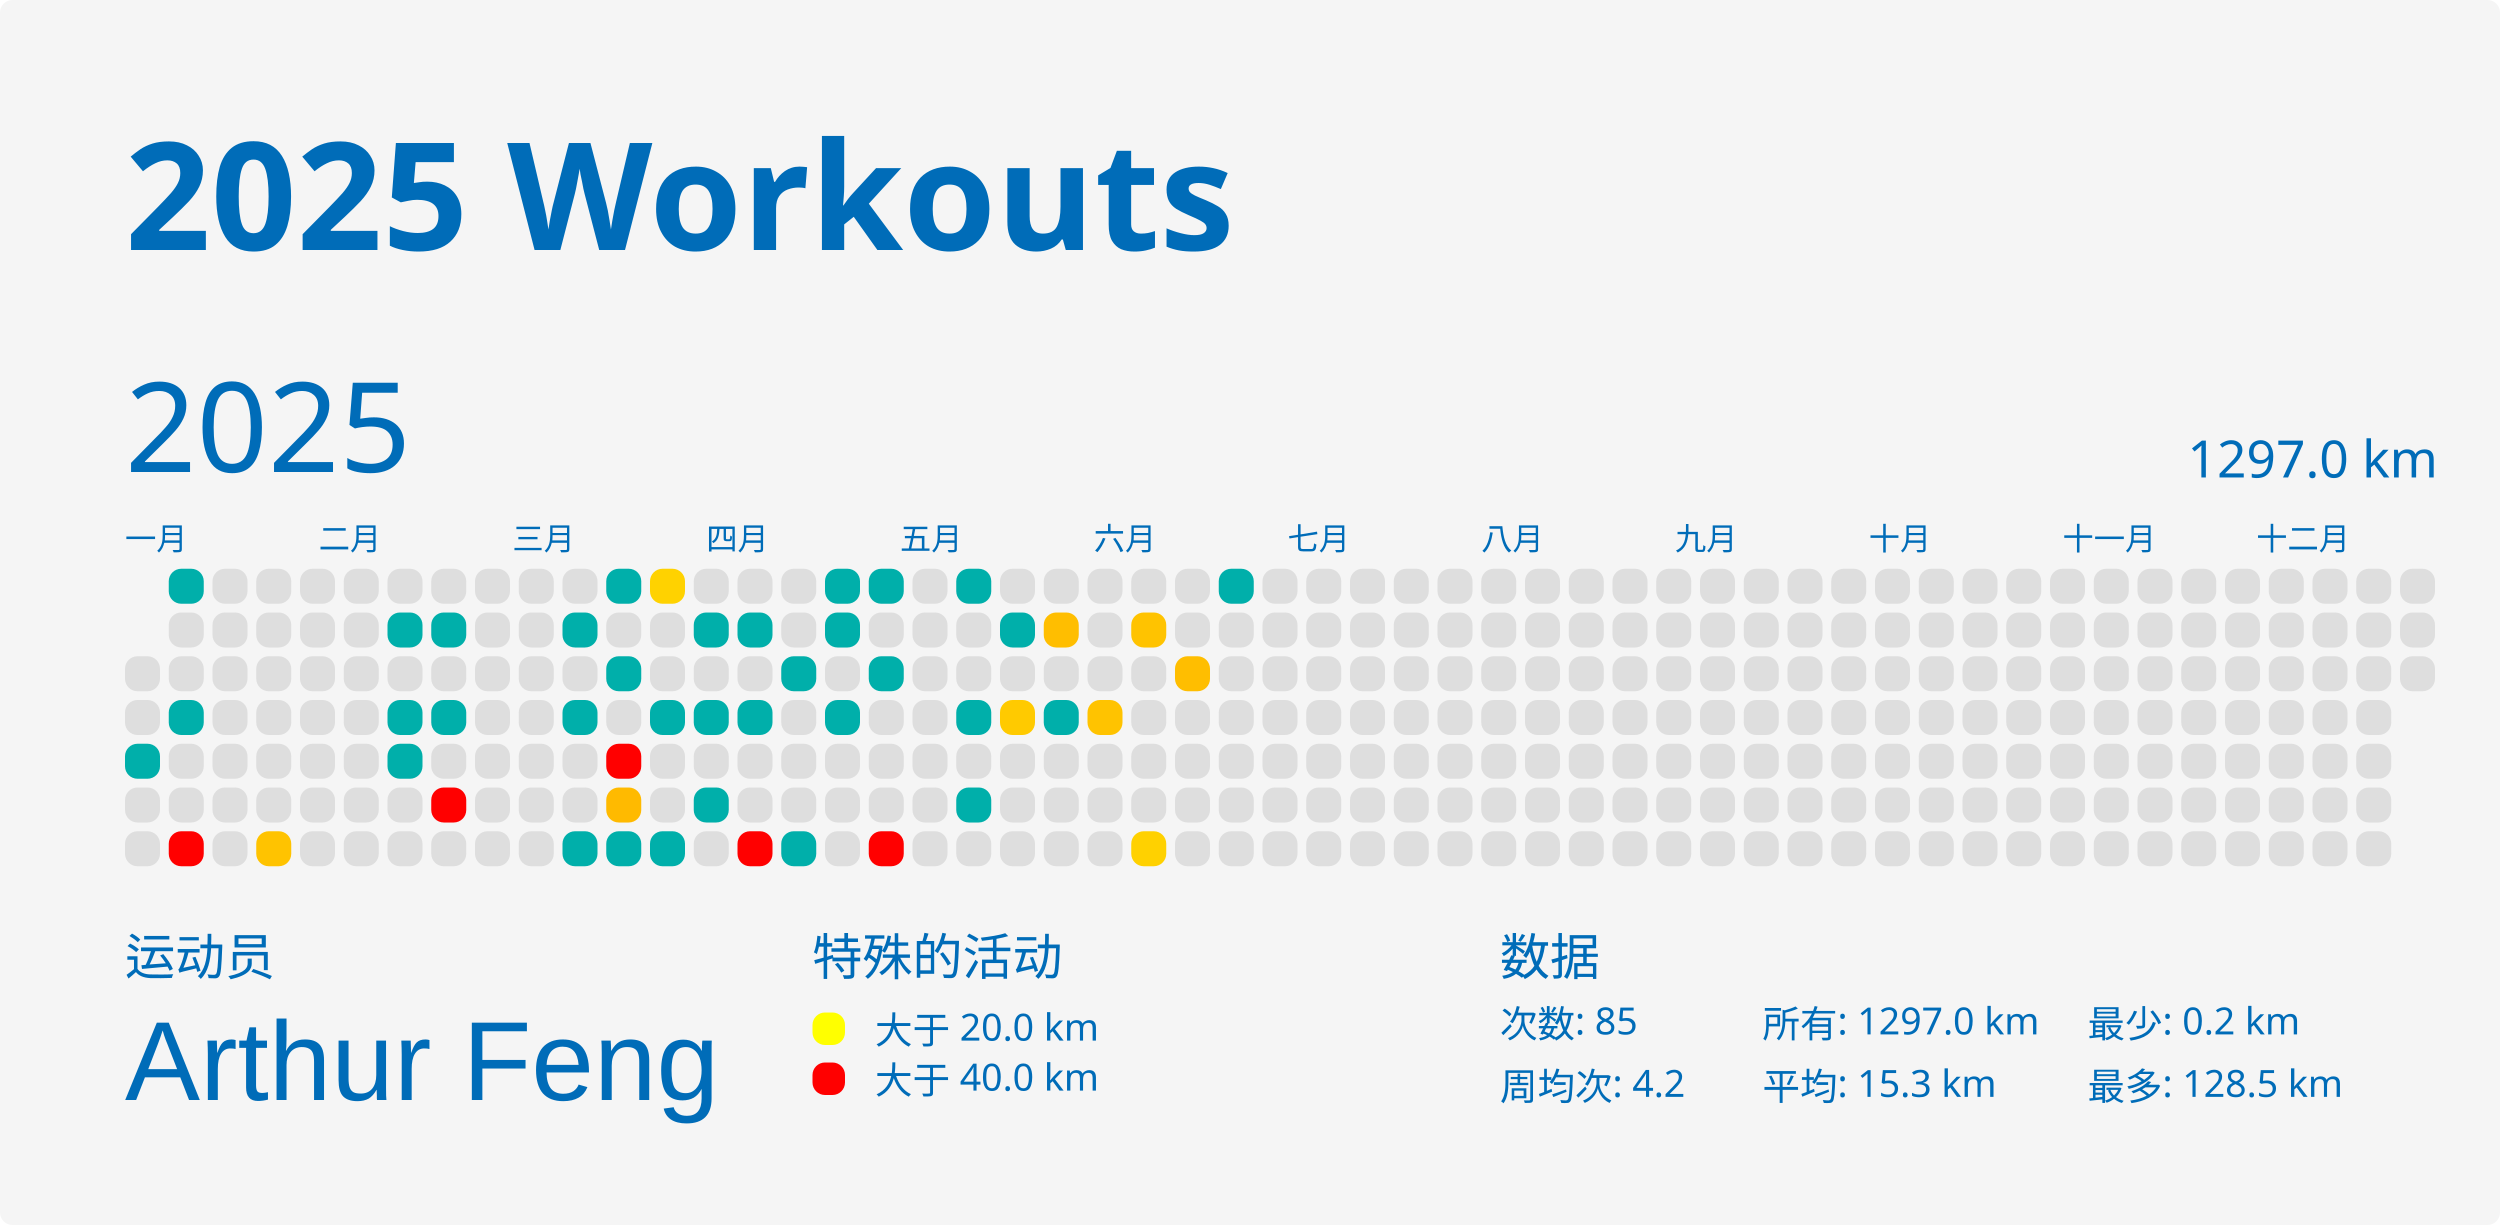
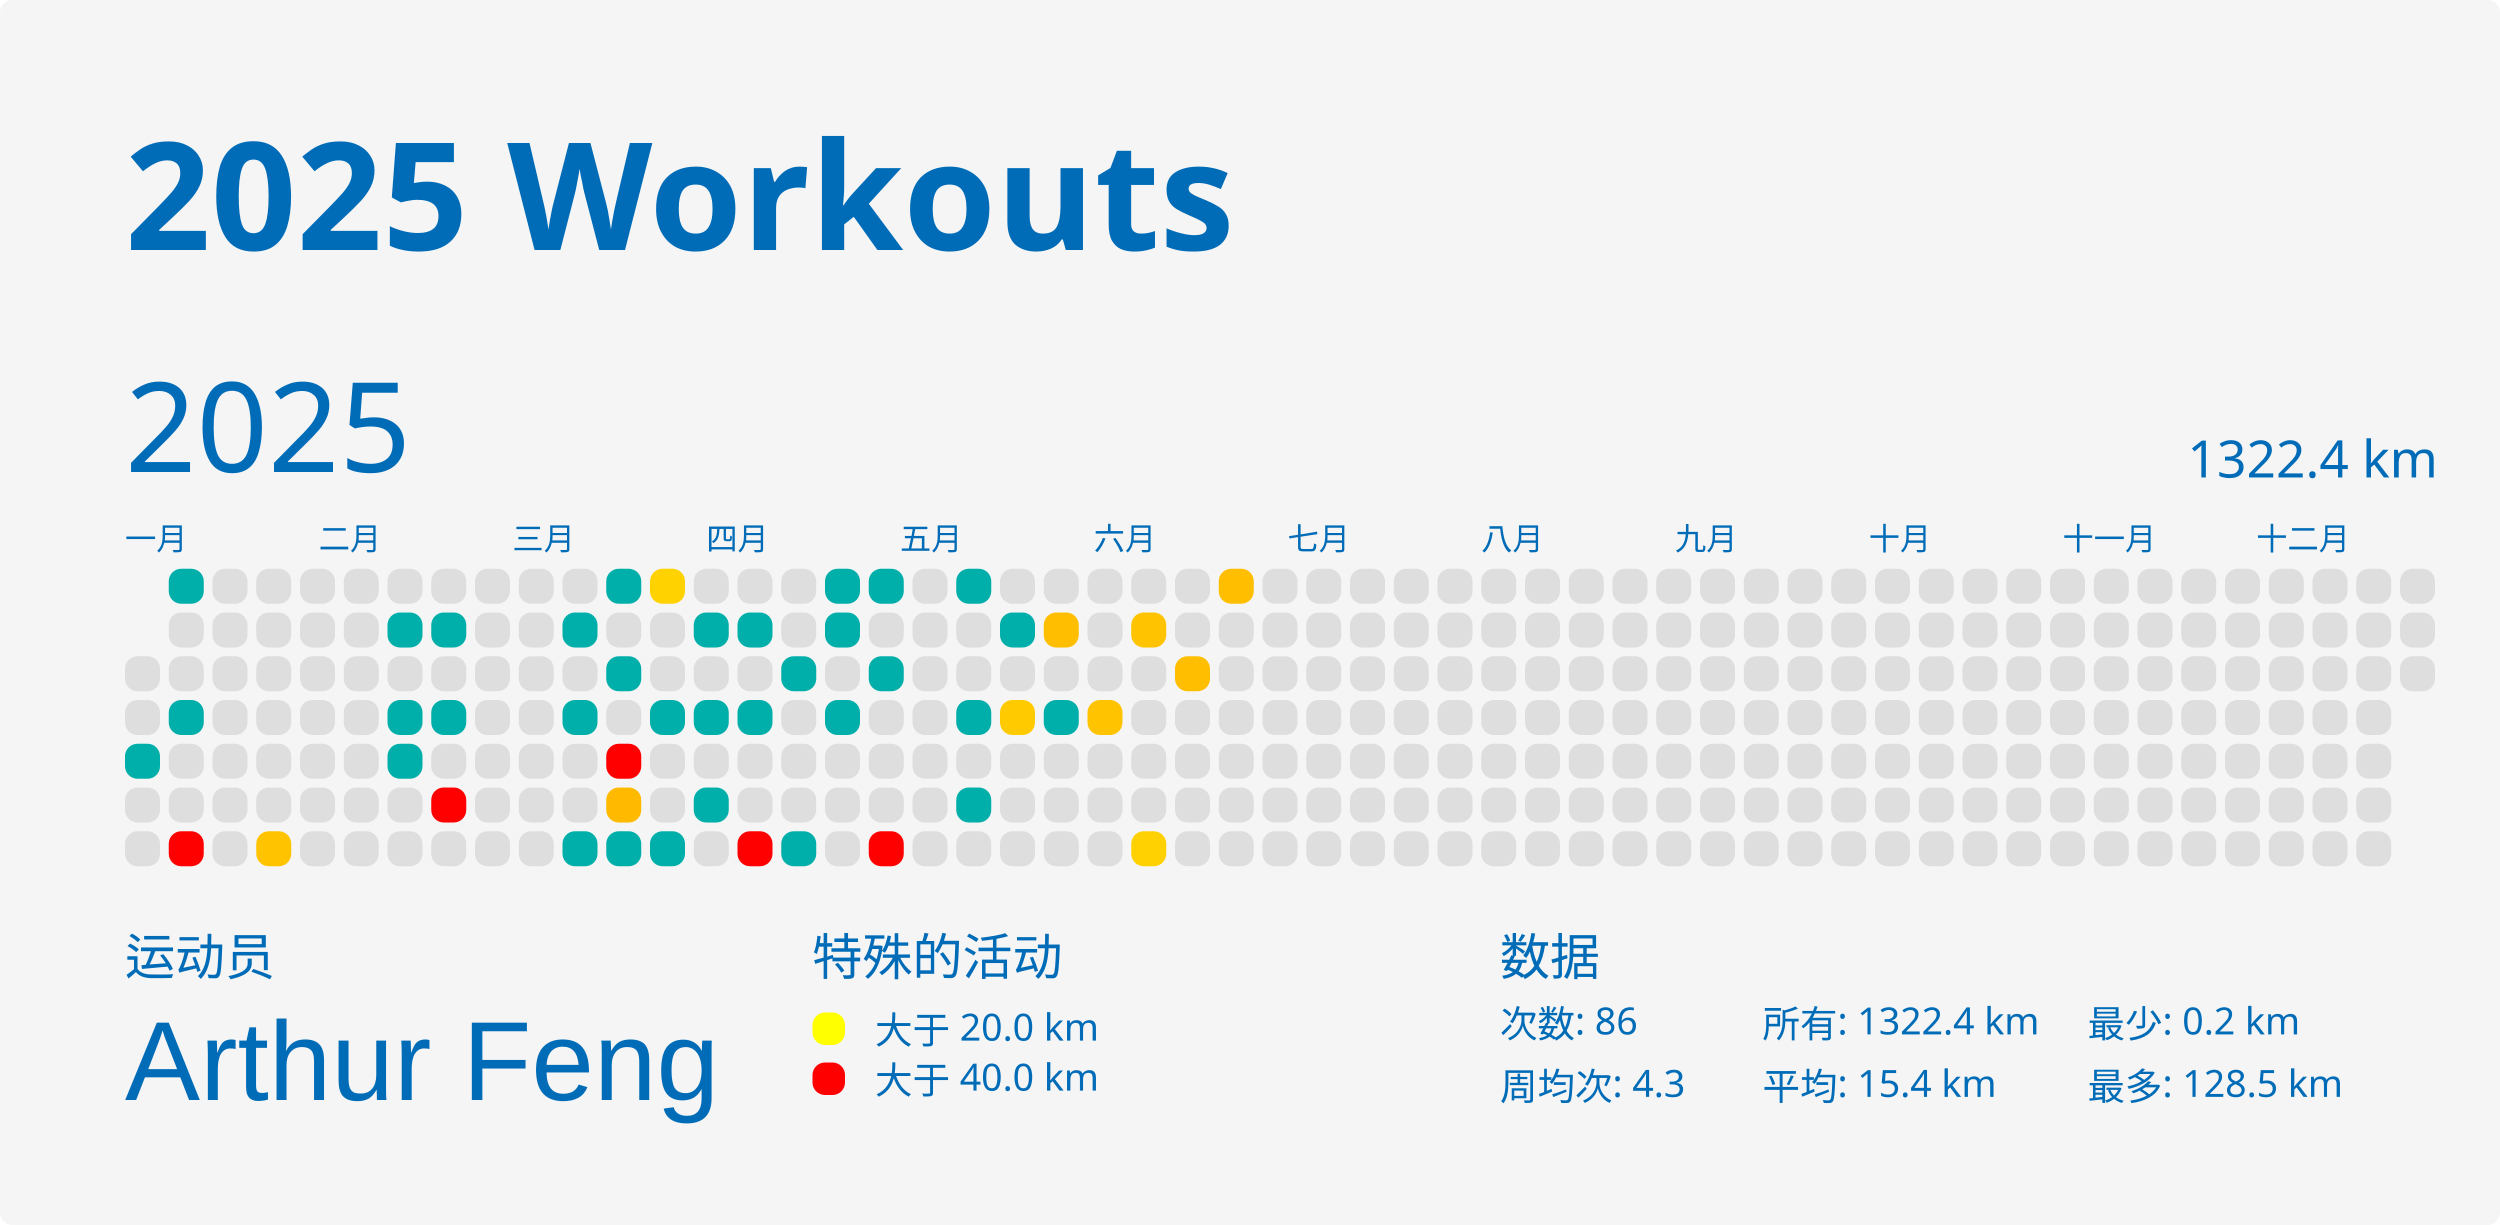
<svg xmlns="http://www.w3.org/2000/svg" baseProfile="full" height="98mm" version="1.1" viewBox="0,0,200,98" width="200mm">
  <defs />
  <rect fill="#f5f5f5" height="98" rx="1" ry="1" width="200" x="0" y="0" />
  <text fill="#006cb8" style="font-size:12px; font-family:MGI-Regular; font-weight:bold;" x="10" y="20">2025 Workouts</text>
  <text fill="#006cb8" style="font-size:4px; font-family:MGI-Regular" x="10" y="78">运动员</text>
  <text fill="#006cb8" style="font-size:9px; font-family:Arial" x="10" y="88">Arthur Feng</text>
  <text fill="#006cb8" style="font-size:4px; font-family:MGI-Regular" x="65" y="78">特殊的活动</text>
  <rect fill="yellow" height="2.6" rx="1" ry="1" width="2.6" x="65" y="81" />
  <text fill="#006cb8" style="font-size:3px; font-family:MGI-Regular" x="70" y="83.5">大于 20.0 km</text>
  <rect fill="red" height="2.6" rx="1" ry="1" width="2.6" x="65" y="85" />
  <text fill="#006cb8" style="font-size:3px; font-family:MGI-Regular" x="70" y="87.5">大于 40.0 km</text>
  <text fill="#006cb8" style="font-size:4px; font-family:MGI-Regular" x="120" y="78">数据</text>
-   <text fill="#006cb8" style="font-size:3px; font-family:MGI-Regular" x="120" y="83">次数: 85</text>
-   <text fill="#006cb8" style="font-size:3px; font-family:MGI-Regular" x="120" y="88">周均次: 4.2</text>
-   <text fill="#006cb8" style="font-size:3px; font-family:MGI-Regular" x="141" y="83">所有: 1297.0 km</text>
-   <text fill="#006cb8" style="font-size:3px; font-family:MGI-Regular" x="141" y="88">平均: 15.3 km</text>
+   <text fill="#006cb8" style="font-size:3px; font-family:MGI-Regular" x="120" y="83">次数: 86</text>
+   <text fill="#006cb8" style="font-size:3px; font-family:MGI-Regular" x="120" y="88">周均次: 4.3</text>
+   <text fill="#006cb8" style="font-size:3px; font-family:MGI-Regular" x="141" y="83">所有: 1322.4 km</text>
+   <text fill="#006cb8" style="font-size:3px; font-family:MGI-Regular" x="141" y="88">平均: 15.4 km</text>
  <text fill="#006cb8" style="font-size:3px; font-family:MGI-Regular" x="167" y="83">最少: 0.2 km</text>
  <text fill="#006cb8" style="font-size:3px; font-family:MGI-Regular" x="167" y="88">最多: 128.5 km</text>
  <text dominant-baseline="hanging" fill="#006cb8" style="font-size:10.0px; font-family:MGI-Regular;" x="10" y="30">2025</text>
-   <text dominant-baseline="hanging" fill="#006cb8" style="font-size:4.125px; font-family:MGI-Regular;" x="175" y="35">1297.0 km</text>
+   <text dominant-baseline="hanging" fill="#006cb8" style="font-size:4.125px; font-family:MGI-Regular;" x="175" y="35">1322.4 km</text>
  <text fill="#006cb8" style="font-size:2.5px; font-family:MGI-Regular" x="10.0" y="44">一月</text>
  <text fill="#006cb8" style="font-size:2.5px; font-family:MGI-Regular" x="25.5" y="44">二月</text>
  <text fill="#006cb8" style="font-size:2.5px; font-family:MGI-Regular" x="41.0" y="44">三月</text>
  <text fill="#006cb8" style="font-size:2.5px; font-family:MGI-Regular" x="56.5" y="44">四月</text>
  <text fill="#006cb8" style="font-size:2.5px; font-family:MGI-Regular" x="72.0" y="44">五月</text>
  <text fill="#006cb8" style="font-size:2.5px; font-family:MGI-Regular" x="87.5" y="44">六月</text>
  <text fill="#006cb8" style="font-size:2.5px; font-family:MGI-Regular" x="103.0" y="44">七月</text>
  <text fill="#006cb8" style="font-size:2.5px; font-family:MGI-Regular" x="118.5" y="44">八月</text>
  <text fill="#006cb8" style="font-size:2.5px; font-family:MGI-Regular" x="134.0" y="44">九月</text>
  <text fill="#006cb8" style="font-size:2.5px; font-family:MGI-Regular" x="149.5" y="44">十月</text>
  <text fill="#006cb8" style="font-size:2.5px; font-family:MGI-Regular" x="165.0" y="44">十一月</text>
  <text fill="#006cb8" style="font-size:2.5px; font-family:MGI-Regular" x="180.5" y="44">十二月</text>
  <rect fill="#dedede" height="2.8" rx="1" ry="1" width="2.8" x="10.0" y="52.5" />
  <rect fill="#dedede" height="2.8" rx="1" ry="1" width="2.8" x="10.0" y="56.0" />
  <rect fill="#00afaa" height="2.8" rx="1" ry="1" width="2.8" x="10.0" y="59.5" />
  <rect fill="#dedede" height="2.8" rx="1" ry="1" width="2.8" x="10.0" y="63.0" />
  <rect fill="#dedede" height="2.8" rx="1" ry="1" width="2.8" x="10.0" y="66.5" />
  <rect fill="#00afaa" height="2.8" rx="1" ry="1" width="2.8" x="13.5" y="45.5" />
  <rect fill="#dedede" height="2.8" rx="1" ry="1" width="2.8" x="13.5" y="49.0" />
  <rect fill="#dedede" height="2.8" rx="1" ry="1" width="2.8" x="13.5" y="52.5" />
  <rect fill="#00afaa" height="2.8" rx="1" ry="1" width="2.8" x="13.5" y="56.0" />
  <rect fill="#dedede" height="2.8" rx="1" ry="1" width="2.8" x="13.5" y="59.5" />
  <rect fill="#dedede" height="2.8" rx="1" ry="1" width="2.8" x="13.5" y="63.0" />
  <rect fill="red" height="2.8" rx="1" ry="1" width="2.8" x="13.5" y="66.5" />
  <rect fill="#dedede" height="2.8" rx="1" ry="1" width="2.8" x="17.0" y="45.5" />
  <rect fill="#dedede" height="2.8" rx="1" ry="1" width="2.8" x="17.0" y="49.0" />
  <rect fill="#dedede" height="2.8" rx="1" ry="1" width="2.8" x="17.0" y="52.5" />
  <rect fill="#dedede" height="2.8" rx="1" ry="1" width="2.8" x="17.0" y="56.0" />
  <rect fill="#dedede" height="2.8" rx="1" ry="1" width="2.8" x="17.0" y="59.5" />
  <rect fill="#dedede" height="2.8" rx="1" ry="1" width="2.8" x="17.0" y="63.0" />
  <rect fill="#dedede" height="2.8" rx="1" ry="1" width="2.8" x="17.0" y="66.5" />
  <rect fill="#dedede" height="2.8" rx="1" ry="1" width="2.8" x="20.5" y="45.5" />
  <rect fill="#dedede" height="2.8" rx="1" ry="1" width="2.8" x="20.5" y="49.0" />
  <rect fill="#dedede" height="2.8" rx="1" ry="1" width="2.8" x="20.5" y="52.5" />
  <rect fill="#dedede" height="2.8" rx="1" ry="1" width="2.8" x="20.5" y="56.0" />
  <rect fill="#dedede" height="2.8" rx="1" ry="1" width="2.8" x="20.5" y="59.5" />
  <rect fill="#dedede" height="2.8" rx="1" ry="1" width="2.8" x="20.5" y="63.0" />
  <rect fill="#ffc300" height="2.8" rx="1" ry="1" width="2.8" x="20.5" y="66.5" />
  <rect fill="#dedede" height="2.8" rx="1" ry="1" width="2.8" x="24.0" y="45.5" />
  <rect fill="#dedede" height="2.8" rx="1" ry="1" width="2.8" x="24.0" y="49.0" />
  <rect fill="#dedede" height="2.8" rx="1" ry="1" width="2.8" x="24.0" y="52.5" />
  <rect fill="#dedede" height="2.8" rx="1" ry="1" width="2.8" x="24.0" y="56.0" />
  <rect fill="#dedede" height="2.8" rx="1" ry="1" width="2.8" x="24.0" y="59.5" />
  <rect fill="#dedede" height="2.8" rx="1" ry="1" width="2.8" x="24.0" y="63.0" />
  <rect fill="#dedede" height="2.8" rx="1" ry="1" width="2.8" x="24.0" y="66.5" />
  <rect fill="#dedede" height="2.8" rx="1" ry="1" width="2.8" x="27.5" y="45.5" />
  <rect fill="#dedede" height="2.8" rx="1" ry="1" width="2.8" x="27.5" y="49.0" />
  <rect fill="#dedede" height="2.8" rx="1" ry="1" width="2.8" x="27.5" y="52.5" />
  <rect fill="#dedede" height="2.8" rx="1" ry="1" width="2.8" x="27.5" y="56.0" />
  <rect fill="#dedede" height="2.8" rx="1" ry="1" width="2.8" x="27.5" y="59.5" />
  <rect fill="#dedede" height="2.8" rx="1" ry="1" width="2.8" x="27.5" y="63.0" />
  <rect fill="#dedede" height="2.8" rx="1" ry="1" width="2.8" x="27.5" y="66.5" />
  <rect fill="#dedede" height="2.8" rx="1" ry="1" width="2.8" x="31.0" y="45.5" />
  <rect fill="#00afaa" height="2.8" rx="1" ry="1" width="2.8" x="31.0" y="49.0" />
  <rect fill="#dedede" height="2.8" rx="1" ry="1" width="2.8" x="31.0" y="52.5" />
  <rect fill="#00afaa" height="2.8" rx="1" ry="1" width="2.8" x="31.0" y="56.0" />
  <rect fill="#00afaa" height="2.8" rx="1" ry="1" width="2.8" x="31.0" y="59.5" />
  <rect fill="#dedede" height="2.8" rx="1" ry="1" width="2.8" x="31.0" y="63.0" />
  <rect fill="#dedede" height="2.8" rx="1" ry="1" width="2.8" x="31.0" y="66.5" />
  <rect fill="#dedede" height="2.8" rx="1" ry="1" width="2.8" x="34.5" y="45.5" />
  <rect fill="#00afaa" height="2.8" rx="1" ry="1" width="2.8" x="34.5" y="49.0" />
  <rect fill="#dedede" height="2.8" rx="1" ry="1" width="2.8" x="34.5" y="52.5" />
  <rect fill="#00afaa" height="2.8" rx="1" ry="1" width="2.8" x="34.5" y="56.0" />
  <rect fill="#dedede" height="2.8" rx="1" ry="1" width="2.8" x="34.5" y="59.5" />
  <rect fill="red" height="2.8" rx="1" ry="1" width="2.8" x="34.5" y="63.0" />
  <rect fill="#dedede" height="2.8" rx="1" ry="1" width="2.8" x="34.5" y="66.5" />
  <rect fill="#dedede" height="2.8" rx="1" ry="1" width="2.8" x="38.0" y="45.5" />
  <rect fill="#dedede" height="2.8" rx="1" ry="1" width="2.8" x="38.0" y="49.0" />
  <rect fill="#dedede" height="2.8" rx="1" ry="1" width="2.8" x="38.0" y="52.5" />
  <rect fill="#dedede" height="2.8" rx="1" ry="1" width="2.8" x="38.0" y="56.0" />
  <rect fill="#dedede" height="2.8" rx="1" ry="1" width="2.8" x="38.0" y="59.5" />
  <rect fill="#dedede" height="2.8" rx="1" ry="1" width="2.8" x="38.0" y="63.0" />
  <rect fill="#dedede" height="2.8" rx="1" ry="1" width="2.8" x="38.0" y="66.5" />
  <rect fill="#dedede" height="2.8" rx="1" ry="1" width="2.8" x="41.5" y="45.5" />
  <rect fill="#dedede" height="2.8" rx="1" ry="1" width="2.8" x="41.5" y="49.0" />
  <rect fill="#dedede" height="2.8" rx="1" ry="1" width="2.8" x="41.5" y="52.5" />
  <rect fill="#dedede" height="2.8" rx="1" ry="1" width="2.8" x="41.5" y="56.0" />
  <rect fill="#dedede" height="2.8" rx="1" ry="1" width="2.8" x="41.5" y="59.5" />
  <rect fill="#dedede" height="2.8" rx="1" ry="1" width="2.8" x="41.5" y="63.0" />
  <rect fill="#dedede" height="2.8" rx="1" ry="1" width="2.8" x="41.5" y="66.5" />
  <rect fill="#dedede" height="2.8" rx="1" ry="1" width="2.8" x="45.0" y="45.5" />
  <rect fill="#00afaa" height="2.8" rx="1" ry="1" width="2.8" x="45.0" y="49.0" />
  <rect fill="#dedede" height="2.8" rx="1" ry="1" width="2.8" x="45.0" y="52.5" />
  <rect fill="#00afaa" height="2.8" rx="1" ry="1" width="2.8" x="45.0" y="56.0" />
  <rect fill="#dedede" height="2.8" rx="1" ry="1" width="2.8" x="45.0" y="59.5" />
  <rect fill="#dedede" height="2.8" rx="1" ry="1" width="2.8" x="45.0" y="63.0" />
  <rect fill="#00afaa" height="2.8" rx="1" ry="1" width="2.8" x="45.0" y="66.5" />
  <rect fill="#00afaa" height="2.8" rx="1" ry="1" width="2.8" x="48.5" y="45.5" />
  <rect fill="#dedede" height="2.8" rx="1" ry="1" width="2.8" x="48.5" y="49.0" />
  <rect fill="#00afaa" height="2.8" rx="1" ry="1" width="2.8" x="48.5" y="52.5" />
  <rect fill="#dedede" height="2.8" rx="1" ry="1" width="2.8" x="48.5" y="56.0" />
  <rect fill="red" height="2.8" rx="1" ry="1" width="2.8" x="48.5" y="59.5" />
  <rect fill="#ffba00" height="2.8" rx="1" ry="1" width="2.8" x="48.5" y="63.0" />
  <rect fill="#00afaa" height="2.8" rx="1" ry="1" width="2.8" x="48.5" y="66.5" />
  <rect fill="#ffd200" height="2.8" rx="1" ry="1" width="2.8" x="52.0" y="45.5" />
  <rect fill="#dedede" height="2.8" rx="1" ry="1" width="2.8" x="52.0" y="49.0" />
  <rect fill="#dedede" height="2.8" rx="1" ry="1" width="2.8" x="52.0" y="52.5" />
  <rect fill="#00afaa" height="2.8" rx="1" ry="1" width="2.8" x="52.0" y="56.0" />
  <rect fill="#dedede" height="2.8" rx="1" ry="1" width="2.8" x="52.0" y="59.5" />
  <rect fill="#dedede" height="2.8" rx="1" ry="1" width="2.8" x="52.0" y="63.0" />
  <rect fill="#00afaa" height="2.8" rx="1" ry="1" width="2.8" x="52.0" y="66.5" />
  <rect fill="#dedede" height="2.8" rx="1" ry="1" width="2.8" x="55.5" y="45.5" />
  <rect fill="#00afaa" height="2.8" rx="1" ry="1" width="2.8" x="55.5" y="49.0" />
  <rect fill="#dedede" height="2.8" rx="1" ry="1" width="2.8" x="55.5" y="52.5" />
  <rect fill="#00afaa" height="2.8" rx="1" ry="1" width="2.8" x="55.5" y="56.0" />
  <rect fill="#dedede" height="2.8" rx="1" ry="1" width="2.8" x="55.5" y="59.5" />
  <rect fill="#00afaa" height="2.8" rx="1" ry="1" width="2.8" x="55.5" y="63.0" />
  <rect fill="#dedede" height="2.8" rx="1" ry="1" width="2.8" x="55.5" y="66.5" />
  <rect fill="#dedede" height="2.8" rx="1" ry="1" width="2.8" x="59.0" y="45.5" />
  <rect fill="#00afaa" height="2.8" rx="1" ry="1" width="2.8" x="59.0" y="49.0" />
  <rect fill="#dedede" height="2.8" rx="1" ry="1" width="2.8" x="59.0" y="52.5" />
  <rect fill="#00afaa" height="2.8" rx="1" ry="1" width="2.8" x="59.0" y="56.0" />
  <rect fill="#dedede" height="2.8" rx="1" ry="1" width="2.8" x="59.0" y="59.5" />
  <rect fill="#dedede" height="2.8" rx="1" ry="1" width="2.8" x="59.0" y="63.0" />
  <rect fill="red" height="2.8" rx="1" ry="1" width="2.8" x="59.0" y="66.5" />
  <rect fill="#dedede" height="2.8" rx="1" ry="1" width="2.8" x="62.5" y="45.5" />
  <rect fill="#dedede" height="2.8" rx="1" ry="1" width="2.8" x="62.5" y="49.0" />
  <rect fill="#00afaa" height="2.8" rx="1" ry="1" width="2.8" x="62.5" y="52.5" />
  <rect fill="#dedede" height="2.8" rx="1" ry="1" width="2.8" x="62.5" y="56.0" />
  <rect fill="#dedede" height="2.8" rx="1" ry="1" width="2.8" x="62.5" y="59.5" />
  <rect fill="#dedede" height="2.8" rx="1" ry="1" width="2.8" x="62.5" y="63.0" />
  <rect fill="#00afaa" height="2.8" rx="1" ry="1" width="2.8" x="62.5" y="66.5" />
  <rect fill="#00afaa" height="2.8" rx="1" ry="1" width="2.8" x="66.0" y="45.5" />
  <rect fill="#00afaa" height="2.8" rx="1" ry="1" width="2.8" x="66.0" y="49.0" />
  <rect fill="#dedede" height="2.8" rx="1" ry="1" width="2.8" x="66.0" y="52.5" />
  <rect fill="#00afaa" height="2.8" rx="1" ry="1" width="2.8" x="66.0" y="56.0" />
  <rect fill="#dedede" height="2.8" rx="1" ry="1" width="2.8" x="66.0" y="59.5" />
  <rect fill="#dedede" height="2.8" rx="1" ry="1" width="2.8" x="66.0" y="63.0" />
  <rect fill="#dedede" height="2.8" rx="1" ry="1" width="2.8" x="66.0" y="66.5" />
  <rect fill="#00afaa" height="2.8" rx="1" ry="1" width="2.8" x="69.5" y="45.5" />
  <rect fill="#dedede" height="2.8" rx="1" ry="1" width="2.8" x="69.5" y="49.0" />
  <rect fill="#00afaa" height="2.8" rx="1" ry="1" width="2.8" x="69.5" y="52.5" />
  <rect fill="#dedede" height="2.8" rx="1" ry="1" width="2.8" x="69.5" y="56.0" />
  <rect fill="#dedede" height="2.8" rx="1" ry="1" width="2.8" x="69.5" y="59.5" />
  <rect fill="#dedede" height="2.8" rx="1" ry="1" width="2.8" x="69.5" y="63.0" />
  <rect fill="red" height="2.8" rx="1" ry="1" width="2.8" x="69.5" y="66.5" />
  <rect fill="#dedede" height="2.8" rx="1" ry="1" width="2.8" x="73.0" y="45.5" />
  <rect fill="#dedede" height="2.8" rx="1" ry="1" width="2.8" x="73.0" y="49.0" />
  <rect fill="#dedede" height="2.8" rx="1" ry="1" width="2.8" x="73.0" y="52.5" />
  <rect fill="#dedede" height="2.8" rx="1" ry="1" width="2.8" x="73.0" y="56.0" />
  <rect fill="#dedede" height="2.8" rx="1" ry="1" width="2.8" x="73.0" y="59.5" />
  <rect fill="#dedede" height="2.8" rx="1" ry="1" width="2.8" x="73.0" y="63.0" />
  <rect fill="#dedede" height="2.8" rx="1" ry="1" width="2.8" x="73.0" y="66.5" />
  <rect fill="#00afaa" height="2.8" rx="1" ry="1" width="2.8" x="76.5" y="45.5" />
  <rect fill="#dedede" height="2.8" rx="1" ry="1" width="2.8" x="76.5" y="49.0" />
  <rect fill="#dedede" height="2.8" rx="1" ry="1" width="2.8" x="76.5" y="52.5" />
  <rect fill="#00afaa" height="2.8" rx="1" ry="1" width="2.8" x="76.5" y="56.0" />
  <rect fill="#dedede" height="2.8" rx="1" ry="1" width="2.8" x="76.5" y="59.5" />
  <rect fill="#00afaa" height="2.8" rx="1" ry="1" width="2.8" x="76.5" y="63.0" />
  <rect fill="#dedede" height="2.8" rx="1" ry="1" width="2.8" x="76.5" y="66.5" />
  <rect fill="#dedede" height="2.8" rx="1" ry="1" width="2.8" x="80.0" y="45.5" />
  <rect fill="#00afaa" height="2.8" rx="1" ry="1" width="2.8" x="80.0" y="49.0" />
  <rect fill="#dedede" height="2.8" rx="1" ry="1" width="2.8" x="80.0" y="52.5" />
  <rect fill="#ffca00" height="2.8" rx="1" ry="1" width="2.8" x="80.0" y="56.0" />
  <rect fill="#dedede" height="2.8" rx="1" ry="1" width="2.8" x="80.0" y="59.5" />
  <rect fill="#dedede" height="2.8" rx="1" ry="1" width="2.8" x="80.0" y="63.0" />
  <rect fill="#dedede" height="2.8" rx="1" ry="1" width="2.8" x="80.0" y="66.5" />
  <rect fill="#dedede" height="2.8" rx="1" ry="1" width="2.8" x="83.5" y="45.5" />
  <rect fill="#ffbe00" height="2.8" rx="1" ry="1" width="2.8" x="83.5" y="49.0" />
  <rect fill="#dedede" height="2.8" rx="1" ry="1" width="2.8" x="83.5" y="52.5" />
  <rect fill="#00afaa" height="2.8" rx="1" ry="1" width="2.8" x="83.5" y="56.0" />
  <rect fill="#dedede" height="2.8" rx="1" ry="1" width="2.8" x="83.5" y="59.5" />
  <rect fill="#dedede" height="2.8" rx="1" ry="1" width="2.8" x="83.5" y="63.0" />
  <rect fill="#dedede" height="2.8" rx="1" ry="1" width="2.8" x="83.5" y="66.5" />
  <rect fill="#dedede" height="2.8" rx="1" ry="1" width="2.8" x="87.0" y="45.5" />
  <rect fill="#dedede" height="2.8" rx="1" ry="1" width="2.8" x="87.0" y="49.0" />
  <rect fill="#dedede" height="2.8" rx="1" ry="1" width="2.8" x="87.0" y="52.5" />
  <rect fill="#ffc300" height="2.8" rx="1" ry="1" width="2.8" x="87.0" y="56.0" />
  <rect fill="#dedede" height="2.8" rx="1" ry="1" width="2.8" x="87.0" y="59.5" />
  <rect fill="#dedede" height="2.8" rx="1" ry="1" width="2.8" x="87.0" y="63.0" />
  <rect fill="#dedede" height="2.8" rx="1" ry="1" width="2.8" x="87.0" y="66.5" />
  <rect fill="#dedede" height="2.8" rx="1" ry="1" width="2.8" x="90.5" y="45.5" />
  <rect fill="#ffc300" height="2.8" rx="1" ry="1" width="2.8" x="90.5" y="49.0" />
  <rect fill="#dedede" height="2.8" rx="1" ry="1" width="2.8" x="90.5" y="52.5" />
  <rect fill="#dedede" height="2.8" rx="1" ry="1" width="2.8" x="90.5" y="56.0" />
  <rect fill="#dedede" height="2.8" rx="1" ry="1" width="2.8" x="90.5" y="59.5" />
  <rect fill="#dedede" height="2.8" rx="1" ry="1" width="2.8" x="90.5" y="63.0" />
  <rect fill="#ffd100" height="2.8" rx="1" ry="1" width="2.8" x="90.5" y="66.5" />
  <rect fill="#dedede" height="2.8" rx="1" ry="1" width="2.8" x="94.0" y="45.5" />
  <rect fill="#dedede" height="2.8" rx="1" ry="1" width="2.8" x="94.0" y="49.0" />
  <rect fill="#ffbe00" height="2.8" rx="1" ry="1" width="2.8" x="94.0" y="52.5" />
  <rect fill="#dedede" height="2.8" rx="1" ry="1" width="2.8" x="94.0" y="56.0" />
  <rect fill="#dedede" height="2.8" rx="1" ry="1" width="2.8" x="94.0" y="59.5" />
  <rect fill="#dedede" height="2.8" rx="1" ry="1" width="2.8" x="94.0" y="63.0" />
  <rect fill="#dedede" height="2.8" rx="1" ry="1" width="2.8" x="94.0" y="66.5" />
-   <rect fill="#00afaa" height="2.8" rx="1" ry="1" width="2.8" x="97.5" y="45.5" />
+   <rect fill="#ffbe00" height="2.8" rx="1" ry="1" width="2.8" x="97.5" y="45.5" />
  <rect fill="#dedede" height="2.8" rx="1" ry="1" width="2.8" x="97.5" y="49.0" />
  <rect fill="#dedede" height="2.8" rx="1" ry="1" width="2.8" x="97.5" y="52.5" />
  <rect fill="#dedede" height="2.8" rx="1" ry="1" width="2.8" x="97.5" y="56.0" />
  <rect fill="#dedede" height="2.8" rx="1" ry="1" width="2.8" x="97.5" y="59.5" />
  <rect fill="#dedede" height="2.8" rx="1" ry="1" width="2.8" x="97.5" y="63.0" />
  <rect fill="#dedede" height="2.8" rx="1" ry="1" width="2.8" x="97.5" y="66.5" />
  <rect fill="#dedede" height="2.8" rx="1" ry="1" width="2.8" x="101.0" y="45.5" />
  <rect fill="#dedede" height="2.8" rx="1" ry="1" width="2.8" x="101.0" y="49.0" />
  <rect fill="#dedede" height="2.8" rx="1" ry="1" width="2.8" x="101.0" y="52.5" />
  <rect fill="#dedede" height="2.8" rx="1" ry="1" width="2.8" x="101.0" y="56.0" />
  <rect fill="#dedede" height="2.8" rx="1" ry="1" width="2.8" x="101.0" y="59.5" />
  <rect fill="#dedede" height="2.8" rx="1" ry="1" width="2.8" x="101.0" y="63.0" />
  <rect fill="#dedede" height="2.8" rx="1" ry="1" width="2.8" x="101.0" y="66.5" />
  <rect fill="#dedede" height="2.8" rx="1" ry="1" width="2.8" x="104.5" y="45.5" />
  <rect fill="#dedede" height="2.8" rx="1" ry="1" width="2.8" x="104.5" y="49.0" />
  <rect fill="#dedede" height="2.8" rx="1" ry="1" width="2.8" x="104.5" y="52.5" />
  <rect fill="#dedede" height="2.8" rx="1" ry="1" width="2.8" x="104.5" y="56.0" />
  <rect fill="#dedede" height="2.8" rx="1" ry="1" width="2.8" x="104.5" y="59.5" />
  <rect fill="#dedede" height="2.8" rx="1" ry="1" width="2.8" x="104.5" y="63.0" />
  <rect fill="#dedede" height="2.8" rx="1" ry="1" width="2.8" x="104.5" y="66.5" />
  <rect fill="#dedede" height="2.8" rx="1" ry="1" width="2.8" x="108.0" y="45.5" />
  <rect fill="#dedede" height="2.8" rx="1" ry="1" width="2.8" x="108.0" y="49.0" />
  <rect fill="#dedede" height="2.8" rx="1" ry="1" width="2.8" x="108.0" y="52.5" />
  <rect fill="#dedede" height="2.8" rx="1" ry="1" width="2.8" x="108.0" y="56.0" />
  <rect fill="#dedede" height="2.8" rx="1" ry="1" width="2.8" x="108.0" y="59.5" />
  <rect fill="#dedede" height="2.8" rx="1" ry="1" width="2.8" x="108.0" y="63.0" />
  <rect fill="#dedede" height="2.8" rx="1" ry="1" width="2.8" x="108.0" y="66.5" />
  <rect fill="#dedede" height="2.8" rx="1" ry="1" width="2.8" x="111.5" y="45.5" />
  <rect fill="#dedede" height="2.8" rx="1" ry="1" width="2.8" x="111.5" y="49.0" />
  <rect fill="#dedede" height="2.8" rx="1" ry="1" width="2.8" x="111.5" y="52.5" />
  <rect fill="#dedede" height="2.8" rx="1" ry="1" width="2.8" x="111.5" y="56.0" />
  <rect fill="#dedede" height="2.8" rx="1" ry="1" width="2.8" x="111.5" y="59.5" />
  <rect fill="#dedede" height="2.8" rx="1" ry="1" width="2.8" x="111.5" y="63.0" />
  <rect fill="#dedede" height="2.8" rx="1" ry="1" width="2.8" x="111.5" y="66.5" />
  <rect fill="#dedede" height="2.8" rx="1" ry="1" width="2.8" x="115.0" y="45.5" />
  <rect fill="#dedede" height="2.8" rx="1" ry="1" width="2.8" x="115.0" y="49.0" />
  <rect fill="#dedede" height="2.8" rx="1" ry="1" width="2.8" x="115.0" y="52.5" />
  <rect fill="#dedede" height="2.8" rx="1" ry="1" width="2.8" x="115.0" y="56.0" />
  <rect fill="#dedede" height="2.8" rx="1" ry="1" width="2.8" x="115.0" y="59.5" />
  <rect fill="#dedede" height="2.8" rx="1" ry="1" width="2.8" x="115.0" y="63.0" />
  <rect fill="#dedede" height="2.8" rx="1" ry="1" width="2.8" x="115.0" y="66.5" />
  <rect fill="#dedede" height="2.8" rx="1" ry="1" width="2.8" x="118.5" y="45.5" />
  <rect fill="#dedede" height="2.8" rx="1" ry="1" width="2.8" x="118.5" y="49.0" />
  <rect fill="#dedede" height="2.8" rx="1" ry="1" width="2.8" x="118.5" y="52.5" />
  <rect fill="#dedede" height="2.8" rx="1" ry="1" width="2.8" x="118.5" y="56.0" />
  <rect fill="#dedede" height="2.8" rx="1" ry="1" width="2.8" x="118.5" y="59.5" />
  <rect fill="#dedede" height="2.8" rx="1" ry="1" width="2.8" x="118.5" y="63.0" />
  <rect fill="#dedede" height="2.8" rx="1" ry="1" width="2.8" x="118.5" y="66.5" />
  <rect fill="#dedede" height="2.8" rx="1" ry="1" width="2.8" x="122.0" y="45.5" />
  <rect fill="#dedede" height="2.8" rx="1" ry="1" width="2.8" x="122.0" y="49.0" />
  <rect fill="#dedede" height="2.8" rx="1" ry="1" width="2.8" x="122.0" y="52.5" />
  <rect fill="#dedede" height="2.8" rx="1" ry="1" width="2.8" x="122.0" y="56.0" />
  <rect fill="#dedede" height="2.8" rx="1" ry="1" width="2.8" x="122.0" y="59.5" />
  <rect fill="#dedede" height="2.8" rx="1" ry="1" width="2.8" x="122.0" y="63.0" />
  <rect fill="#dedede" height="2.8" rx="1" ry="1" width="2.8" x="122.0" y="66.5" />
  <rect fill="#dedede" height="2.8" rx="1" ry="1" width="2.8" x="125.5" y="45.5" />
  <rect fill="#dedede" height="2.8" rx="1" ry="1" width="2.8" x="125.5" y="49.0" />
  <rect fill="#dedede" height="2.8" rx="1" ry="1" width="2.8" x="125.5" y="52.5" />
  <rect fill="#dedede" height="2.8" rx="1" ry="1" width="2.8" x="125.5" y="56.0" />
  <rect fill="#dedede" height="2.8" rx="1" ry="1" width="2.8" x="125.5" y="59.5" />
  <rect fill="#dedede" height="2.8" rx="1" ry="1" width="2.8" x="125.5" y="63.0" />
  <rect fill="#dedede" height="2.8" rx="1" ry="1" width="2.8" x="125.5" y="66.5" />
  <rect fill="#dedede" height="2.8" rx="1" ry="1" width="2.8" x="129.0" y="45.5" />
  <rect fill="#dedede" height="2.8" rx="1" ry="1" width="2.8" x="129.0" y="49.0" />
  <rect fill="#dedede" height="2.8" rx="1" ry="1" width="2.8" x="129.0" y="52.5" />
  <rect fill="#dedede" height="2.8" rx="1" ry="1" width="2.8" x="129.0" y="56.0" />
  <rect fill="#dedede" height="2.8" rx="1" ry="1" width="2.8" x="129.0" y="59.5" />
  <rect fill="#dedede" height="2.8" rx="1" ry="1" width="2.8" x="129.0" y="63.0" />
  <rect fill="#dedede" height="2.8" rx="1" ry="1" width="2.8" x="129.0" y="66.5" />
  <rect fill="#dedede" height="2.8" rx="1" ry="1" width="2.8" x="132.5" y="45.5" />
  <rect fill="#dedede" height="2.8" rx="1" ry="1" width="2.8" x="132.5" y="49.0" />
  <rect fill="#dedede" height="2.8" rx="1" ry="1" width="2.8" x="132.5" y="52.5" />
  <rect fill="#dedede" height="2.8" rx="1" ry="1" width="2.8" x="132.5" y="56.0" />
  <rect fill="#dedede" height="2.8" rx="1" ry="1" width="2.8" x="132.5" y="59.5" />
  <rect fill="#dedede" height="2.8" rx="1" ry="1" width="2.8" x="132.5" y="63.0" />
  <rect fill="#dedede" height="2.8" rx="1" ry="1" width="2.8" x="132.5" y="66.5" />
  <rect fill="#dedede" height="2.8" rx="1" ry="1" width="2.8" x="136.0" y="45.5" />
  <rect fill="#dedede" height="2.8" rx="1" ry="1" width="2.8" x="136.0" y="49.0" />
  <rect fill="#dedede" height="2.8" rx="1" ry="1" width="2.8" x="136.0" y="52.5" />
  <rect fill="#dedede" height="2.8" rx="1" ry="1" width="2.8" x="136.0" y="56.0" />
  <rect fill="#dedede" height="2.8" rx="1" ry="1" width="2.8" x="136.0" y="59.5" />
  <rect fill="#dedede" height="2.8" rx="1" ry="1" width="2.8" x="136.0" y="63.0" />
  <rect fill="#dedede" height="2.8" rx="1" ry="1" width="2.8" x="136.0" y="66.5" />
  <rect fill="#dedede" height="2.8" rx="1" ry="1" width="2.8" x="139.5" y="45.5" />
  <rect fill="#dedede" height="2.8" rx="1" ry="1" width="2.8" x="139.5" y="49.0" />
  <rect fill="#dedede" height="2.8" rx="1" ry="1" width="2.8" x="139.5" y="52.5" />
  <rect fill="#dedede" height="2.8" rx="1" ry="1" width="2.8" x="139.5" y="56.0" />
  <rect fill="#dedede" height="2.8" rx="1" ry="1" width="2.8" x="139.5" y="59.5" />
  <rect fill="#dedede" height="2.8" rx="1" ry="1" width="2.8" x="139.5" y="63.0" />
  <rect fill="#dedede" height="2.8" rx="1" ry="1" width="2.8" x="139.5" y="66.5" />
  <rect fill="#dedede" height="2.8" rx="1" ry="1" width="2.8" x="143.0" y="45.5" />
  <rect fill="#dedede" height="2.8" rx="1" ry="1" width="2.8" x="143.0" y="49.0" />
  <rect fill="#dedede" height="2.8" rx="1" ry="1" width="2.8" x="143.0" y="52.5" />
  <rect fill="#dedede" height="2.8" rx="1" ry="1" width="2.8" x="143.0" y="56.0" />
  <rect fill="#dedede" height="2.8" rx="1" ry="1" width="2.8" x="143.0" y="59.5" />
  <rect fill="#dedede" height="2.8" rx="1" ry="1" width="2.8" x="143.0" y="63.0" />
  <rect fill="#dedede" height="2.8" rx="1" ry="1" width="2.8" x="143.0" y="66.5" />
  <rect fill="#dedede" height="2.8" rx="1" ry="1" width="2.8" x="146.5" y="45.5" />
  <rect fill="#dedede" height="2.8" rx="1" ry="1" width="2.8" x="146.5" y="49.0" />
  <rect fill="#dedede" height="2.8" rx="1" ry="1" width="2.8" x="146.5" y="52.5" />
  <rect fill="#dedede" height="2.8" rx="1" ry="1" width="2.8" x="146.5" y="56.0" />
  <rect fill="#dedede" height="2.8" rx="1" ry="1" width="2.8" x="146.5" y="59.5" />
  <rect fill="#dedede" height="2.8" rx="1" ry="1" width="2.8" x="146.5" y="63.0" />
  <rect fill="#dedede" height="2.8" rx="1" ry="1" width="2.8" x="146.5" y="66.5" />
  <rect fill="#dedede" height="2.8" rx="1" ry="1" width="2.8" x="150.0" y="45.5" />
  <rect fill="#dedede" height="2.8" rx="1" ry="1" width="2.8" x="150.0" y="49.0" />
  <rect fill="#dedede" height="2.8" rx="1" ry="1" width="2.8" x="150.0" y="52.5" />
  <rect fill="#dedede" height="2.8" rx="1" ry="1" width="2.8" x="150.0" y="56.0" />
  <rect fill="#dedede" height="2.8" rx="1" ry="1" width="2.8" x="150.0" y="59.5" />
  <rect fill="#dedede" height="2.8" rx="1" ry="1" width="2.8" x="150.0" y="63.0" />
  <rect fill="#dedede" height="2.8" rx="1" ry="1" width="2.8" x="150.0" y="66.5" />
  <rect fill="#dedede" height="2.8" rx="1" ry="1" width="2.8" x="153.5" y="45.5" />
  <rect fill="#dedede" height="2.8" rx="1" ry="1" width="2.8" x="153.5" y="49.0" />
  <rect fill="#dedede" height="2.8" rx="1" ry="1" width="2.8" x="153.5" y="52.5" />
  <rect fill="#dedede" height="2.8" rx="1" ry="1" width="2.8" x="153.5" y="56.0" />
  <rect fill="#dedede" height="2.8" rx="1" ry="1" width="2.8" x="153.5" y="59.5" />
  <rect fill="#dedede" height="2.8" rx="1" ry="1" width="2.8" x="153.5" y="63.0" />
  <rect fill="#dedede" height="2.8" rx="1" ry="1" width="2.8" x="153.5" y="66.5" />
  <rect fill="#dedede" height="2.8" rx="1" ry="1" width="2.8" x="157.0" y="45.5" />
  <rect fill="#dedede" height="2.8" rx="1" ry="1" width="2.8" x="157.0" y="49.0" />
  <rect fill="#dedede" height="2.8" rx="1" ry="1" width="2.8" x="157.0" y="52.5" />
  <rect fill="#dedede" height="2.8" rx="1" ry="1" width="2.8" x="157.0" y="56.0" />
  <rect fill="#dedede" height="2.8" rx="1" ry="1" width="2.8" x="157.0" y="59.5" />
  <rect fill="#dedede" height="2.8" rx="1" ry="1" width="2.8" x="157.0" y="63.0" />
  <rect fill="#dedede" height="2.8" rx="1" ry="1" width="2.8" x="157.0" y="66.5" />
  <rect fill="#dedede" height="2.8" rx="1" ry="1" width="2.8" x="160.5" y="45.5" />
  <rect fill="#dedede" height="2.8" rx="1" ry="1" width="2.8" x="160.5" y="49.0" />
  <rect fill="#dedede" height="2.8" rx="1" ry="1" width="2.8" x="160.5" y="52.5" />
  <rect fill="#dedede" height="2.8" rx="1" ry="1" width="2.8" x="160.5" y="56.0" />
  <rect fill="#dedede" height="2.8" rx="1" ry="1" width="2.8" x="160.5" y="59.5" />
  <rect fill="#dedede" height="2.8" rx="1" ry="1" width="2.8" x="160.5" y="63.0" />
  <rect fill="#dedede" height="2.8" rx="1" ry="1" width="2.8" x="160.5" y="66.5" />
  <rect fill="#dedede" height="2.8" rx="1" ry="1" width="2.8" x="164.0" y="45.5" />
  <rect fill="#dedede" height="2.8" rx="1" ry="1" width="2.8" x="164.0" y="49.0" />
  <rect fill="#dedede" height="2.8" rx="1" ry="1" width="2.8" x="164.0" y="52.5" />
  <rect fill="#dedede" height="2.8" rx="1" ry="1" width="2.8" x="164.0" y="56.0" />
  <rect fill="#dedede" height="2.8" rx="1" ry="1" width="2.8" x="164.0" y="59.5" />
  <rect fill="#dedede" height="2.8" rx="1" ry="1" width="2.8" x="164.0" y="63.0" />
  <rect fill="#dedede" height="2.8" rx="1" ry="1" width="2.8" x="164.0" y="66.5" />
  <rect fill="#dedede" height="2.8" rx="1" ry="1" width="2.8" x="167.5" y="45.5" />
  <rect fill="#dedede" height="2.8" rx="1" ry="1" width="2.8" x="167.5" y="49.0" />
  <rect fill="#dedede" height="2.8" rx="1" ry="1" width="2.8" x="167.5" y="52.5" />
  <rect fill="#dedede" height="2.8" rx="1" ry="1" width="2.8" x="167.5" y="56.0" />
  <rect fill="#dedede" height="2.8" rx="1" ry="1" width="2.8" x="167.5" y="59.5" />
  <rect fill="#dedede" height="2.8" rx="1" ry="1" width="2.8" x="167.5" y="63.0" />
  <rect fill="#dedede" height="2.8" rx="1" ry="1" width="2.8" x="167.5" y="66.5" />
  <rect fill="#dedede" height="2.8" rx="1" ry="1" width="2.8" x="171.0" y="45.5" />
  <rect fill="#dedede" height="2.8" rx="1" ry="1" width="2.8" x="171.0" y="49.0" />
  <rect fill="#dedede" height="2.8" rx="1" ry="1" width="2.8" x="171.0" y="52.5" />
  <rect fill="#dedede" height="2.8" rx="1" ry="1" width="2.8" x="171.0" y="56.0" />
  <rect fill="#dedede" height="2.8" rx="1" ry="1" width="2.8" x="171.0" y="59.5" />
  <rect fill="#dedede" height="2.8" rx="1" ry="1" width="2.8" x="171.0" y="63.0" />
  <rect fill="#dedede" height="2.8" rx="1" ry="1" width="2.8" x="171.0" y="66.5" />
  <rect fill="#dedede" height="2.8" rx="1" ry="1" width="2.8" x="174.5" y="45.5" />
  <rect fill="#dedede" height="2.8" rx="1" ry="1" width="2.8" x="174.5" y="49.0" />
  <rect fill="#dedede" height="2.8" rx="1" ry="1" width="2.8" x="174.5" y="52.5" />
  <rect fill="#dedede" height="2.8" rx="1" ry="1" width="2.8" x="174.5" y="56.0" />
  <rect fill="#dedede" height="2.8" rx="1" ry="1" width="2.8" x="174.5" y="59.5" />
  <rect fill="#dedede" height="2.8" rx="1" ry="1" width="2.8" x="174.5" y="63.0" />
  <rect fill="#dedede" height="2.8" rx="1" ry="1" width="2.8" x="174.5" y="66.5" />
  <rect fill="#dedede" height="2.8" rx="1" ry="1" width="2.8" x="178.0" y="45.5" />
  <rect fill="#dedede" height="2.8" rx="1" ry="1" width="2.8" x="178.0" y="49.0" />
  <rect fill="#dedede" height="2.8" rx="1" ry="1" width="2.8" x="178.0" y="52.5" />
  <rect fill="#dedede" height="2.8" rx="1" ry="1" width="2.8" x="178.0" y="56.0" />
  <rect fill="#dedede" height="2.8" rx="1" ry="1" width="2.8" x="178.0" y="59.5" />
  <rect fill="#dedede" height="2.8" rx="1" ry="1" width="2.8" x="178.0" y="63.0" />
  <rect fill="#dedede" height="2.8" rx="1" ry="1" width="2.8" x="178.0" y="66.5" />
  <rect fill="#dedede" height="2.8" rx="1" ry="1" width="2.8" x="181.5" y="45.5" />
  <rect fill="#dedede" height="2.8" rx="1" ry="1" width="2.8" x="181.5" y="49.0" />
  <rect fill="#dedede" height="2.8" rx="1" ry="1" width="2.8" x="181.5" y="52.5" />
  <rect fill="#dedede" height="2.8" rx="1" ry="1" width="2.8" x="181.5" y="56.0" />
  <rect fill="#dedede" height="2.8" rx="1" ry="1" width="2.8" x="181.5" y="59.5" />
  <rect fill="#dedede" height="2.8" rx="1" ry="1" width="2.8" x="181.5" y="63.0" />
  <rect fill="#dedede" height="2.8" rx="1" ry="1" width="2.8" x="181.5" y="66.5" />
  <rect fill="#dedede" height="2.8" rx="1" ry="1" width="2.8" x="185.0" y="45.5" />
  <rect fill="#dedede" height="2.8" rx="1" ry="1" width="2.8" x="185.0" y="49.0" />
  <rect fill="#dedede" height="2.8" rx="1" ry="1" width="2.8" x="185.0" y="52.5" />
  <rect fill="#dedede" height="2.8" rx="1" ry="1" width="2.8" x="185.0" y="56.0" />
  <rect fill="#dedede" height="2.8" rx="1" ry="1" width="2.8" x="185.0" y="59.5" />
  <rect fill="#dedede" height="2.8" rx="1" ry="1" width="2.8" x="185.0" y="63.0" />
  <rect fill="#dedede" height="2.8" rx="1" ry="1" width="2.8" x="185.0" y="66.5" />
  <rect fill="#dedede" height="2.8" rx="1" ry="1" width="2.8" x="188.5" y="45.5" />
  <rect fill="#dedede" height="2.8" rx="1" ry="1" width="2.8" x="188.5" y="49.0" />
  <rect fill="#dedede" height="2.8" rx="1" ry="1" width="2.8" x="188.5" y="52.5" />
  <rect fill="#dedede" height="2.8" rx="1" ry="1" width="2.8" x="188.5" y="56.0" />
  <rect fill="#dedede" height="2.8" rx="1" ry="1" width="2.8" x="188.5" y="59.5" />
  <rect fill="#dedede" height="2.8" rx="1" ry="1" width="2.8" x="188.5" y="63.0" />
  <rect fill="#dedede" height="2.8" rx="1" ry="1" width="2.8" x="188.5" y="66.5" />
  <rect fill="#dedede" height="2.8" rx="1" ry="1" width="2.8" x="192.0" y="45.5" />
  <rect fill="#dedede" height="2.8" rx="1" ry="1" width="2.8" x="192.0" y="49.0" />
  <rect fill="#dedede" height="2.8" rx="1" ry="1" width="2.8" x="192.0" y="52.5" />
</svg>
